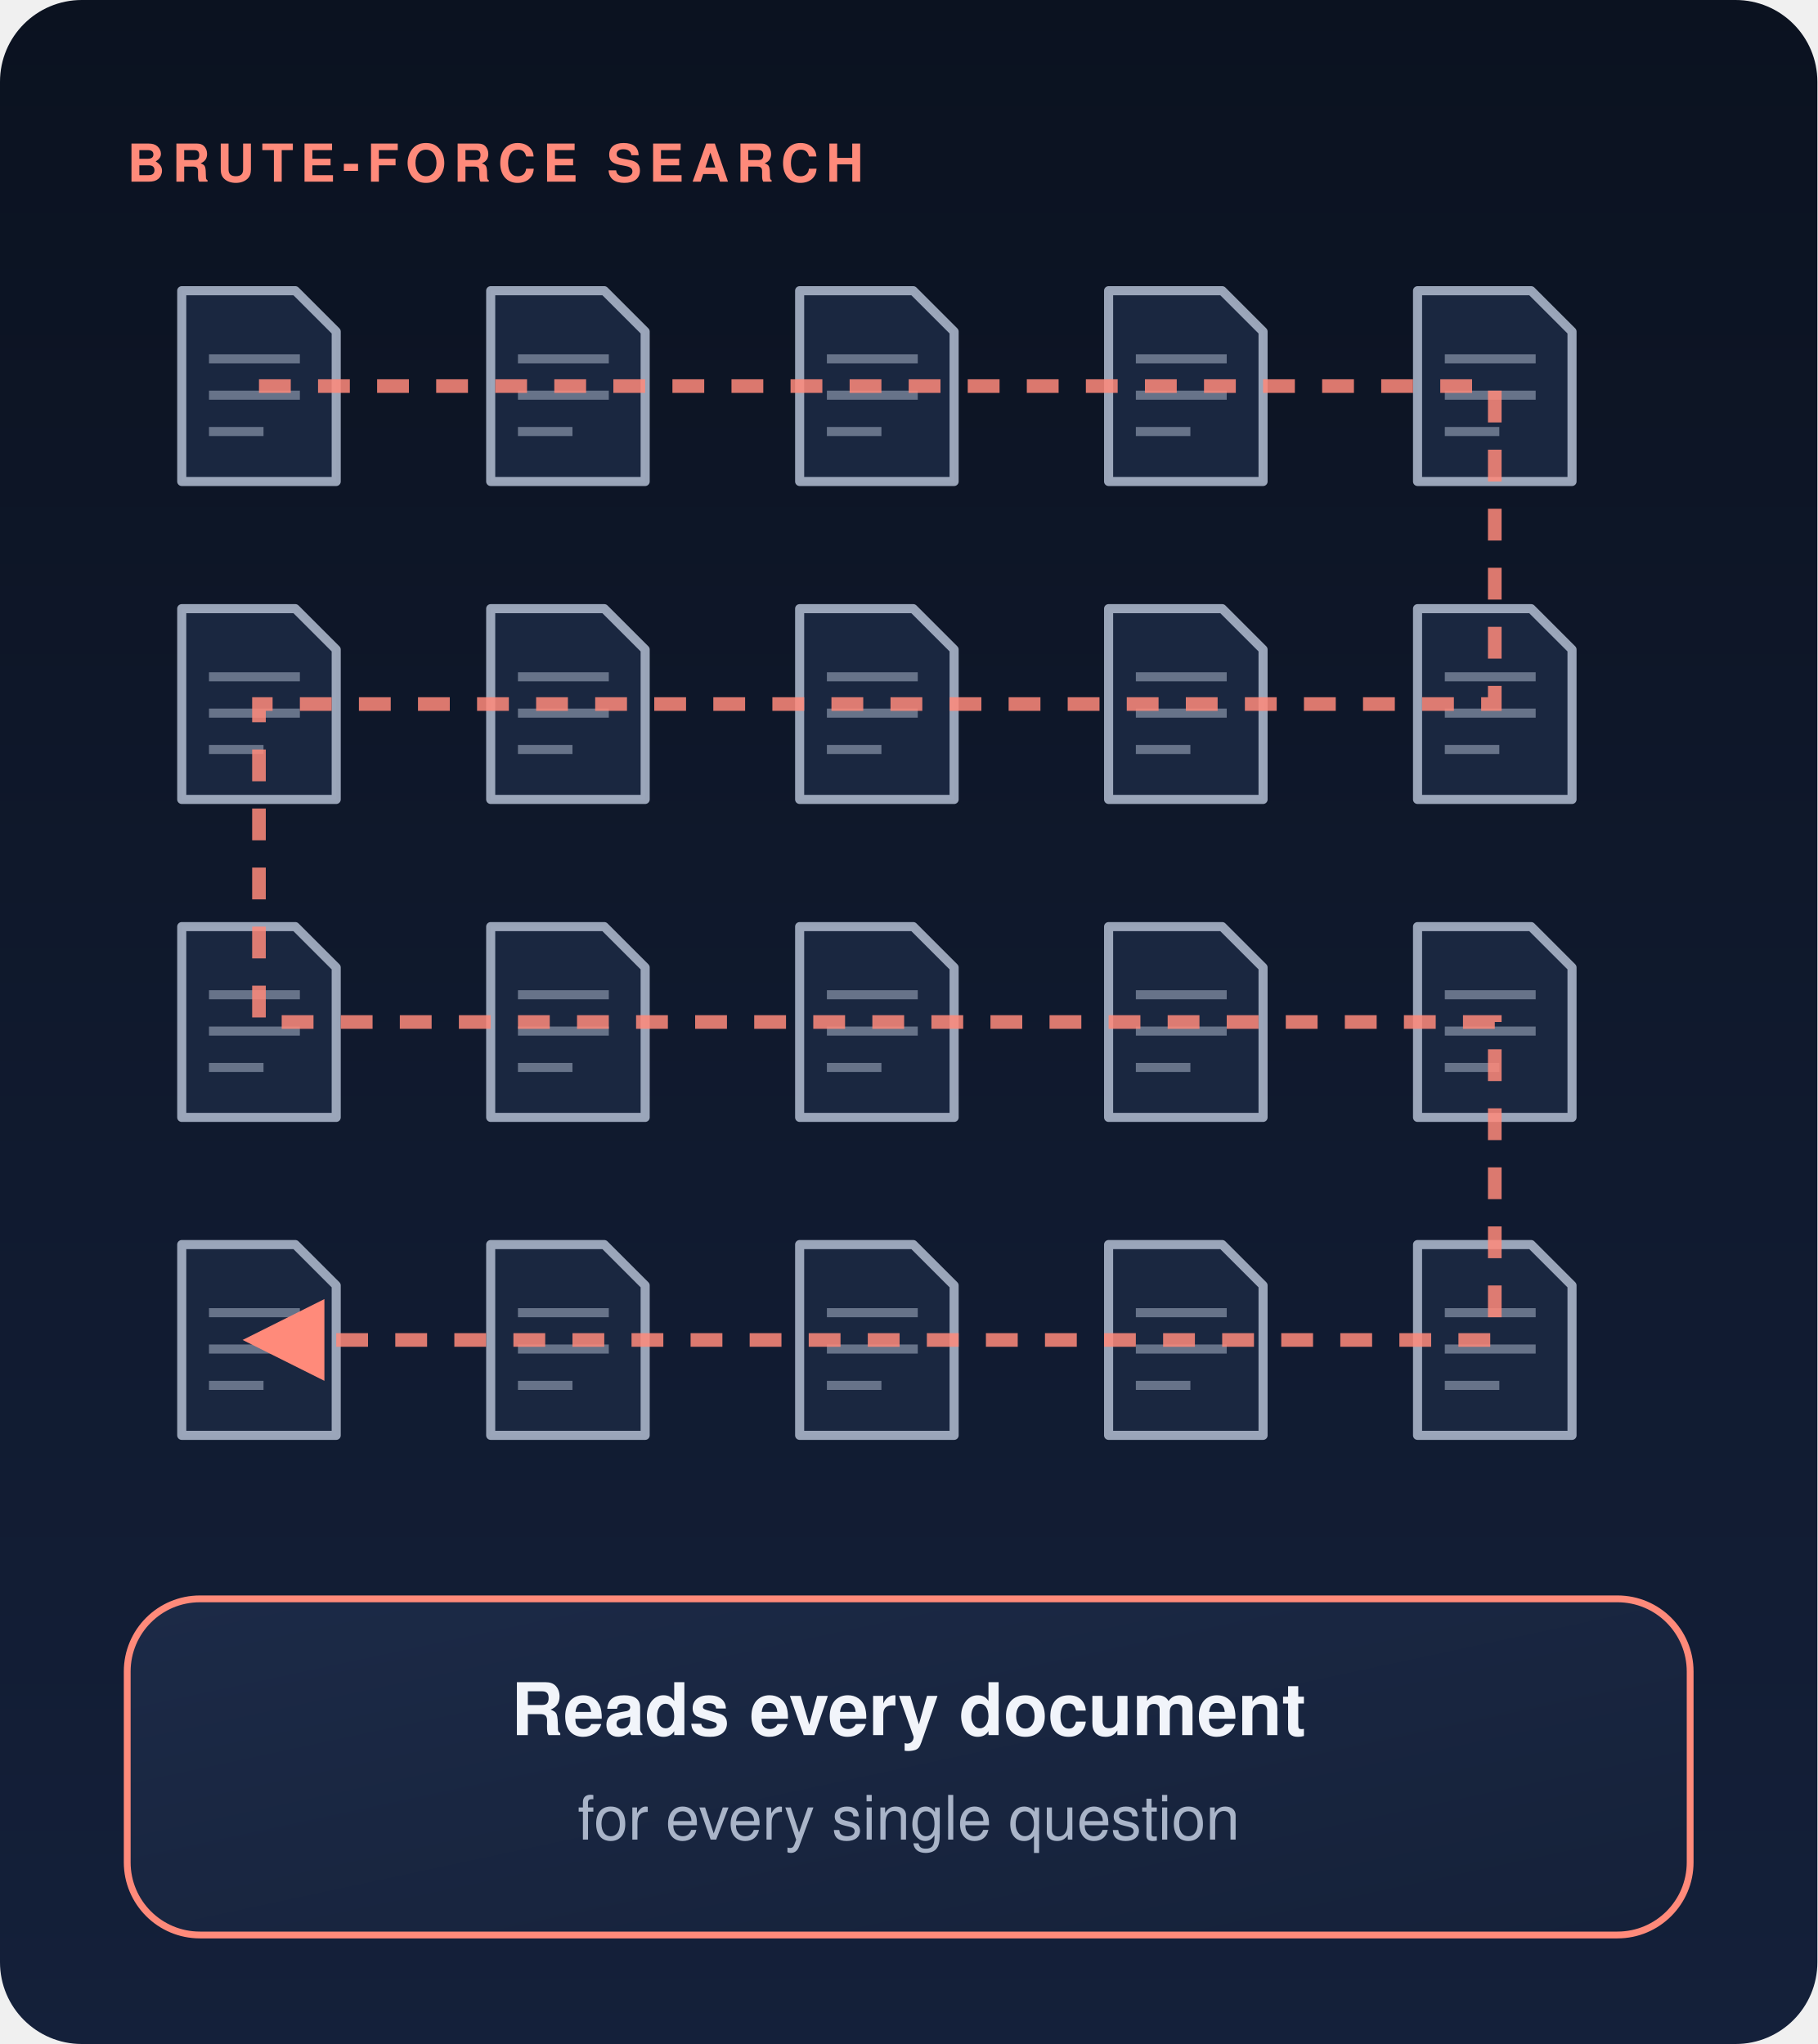
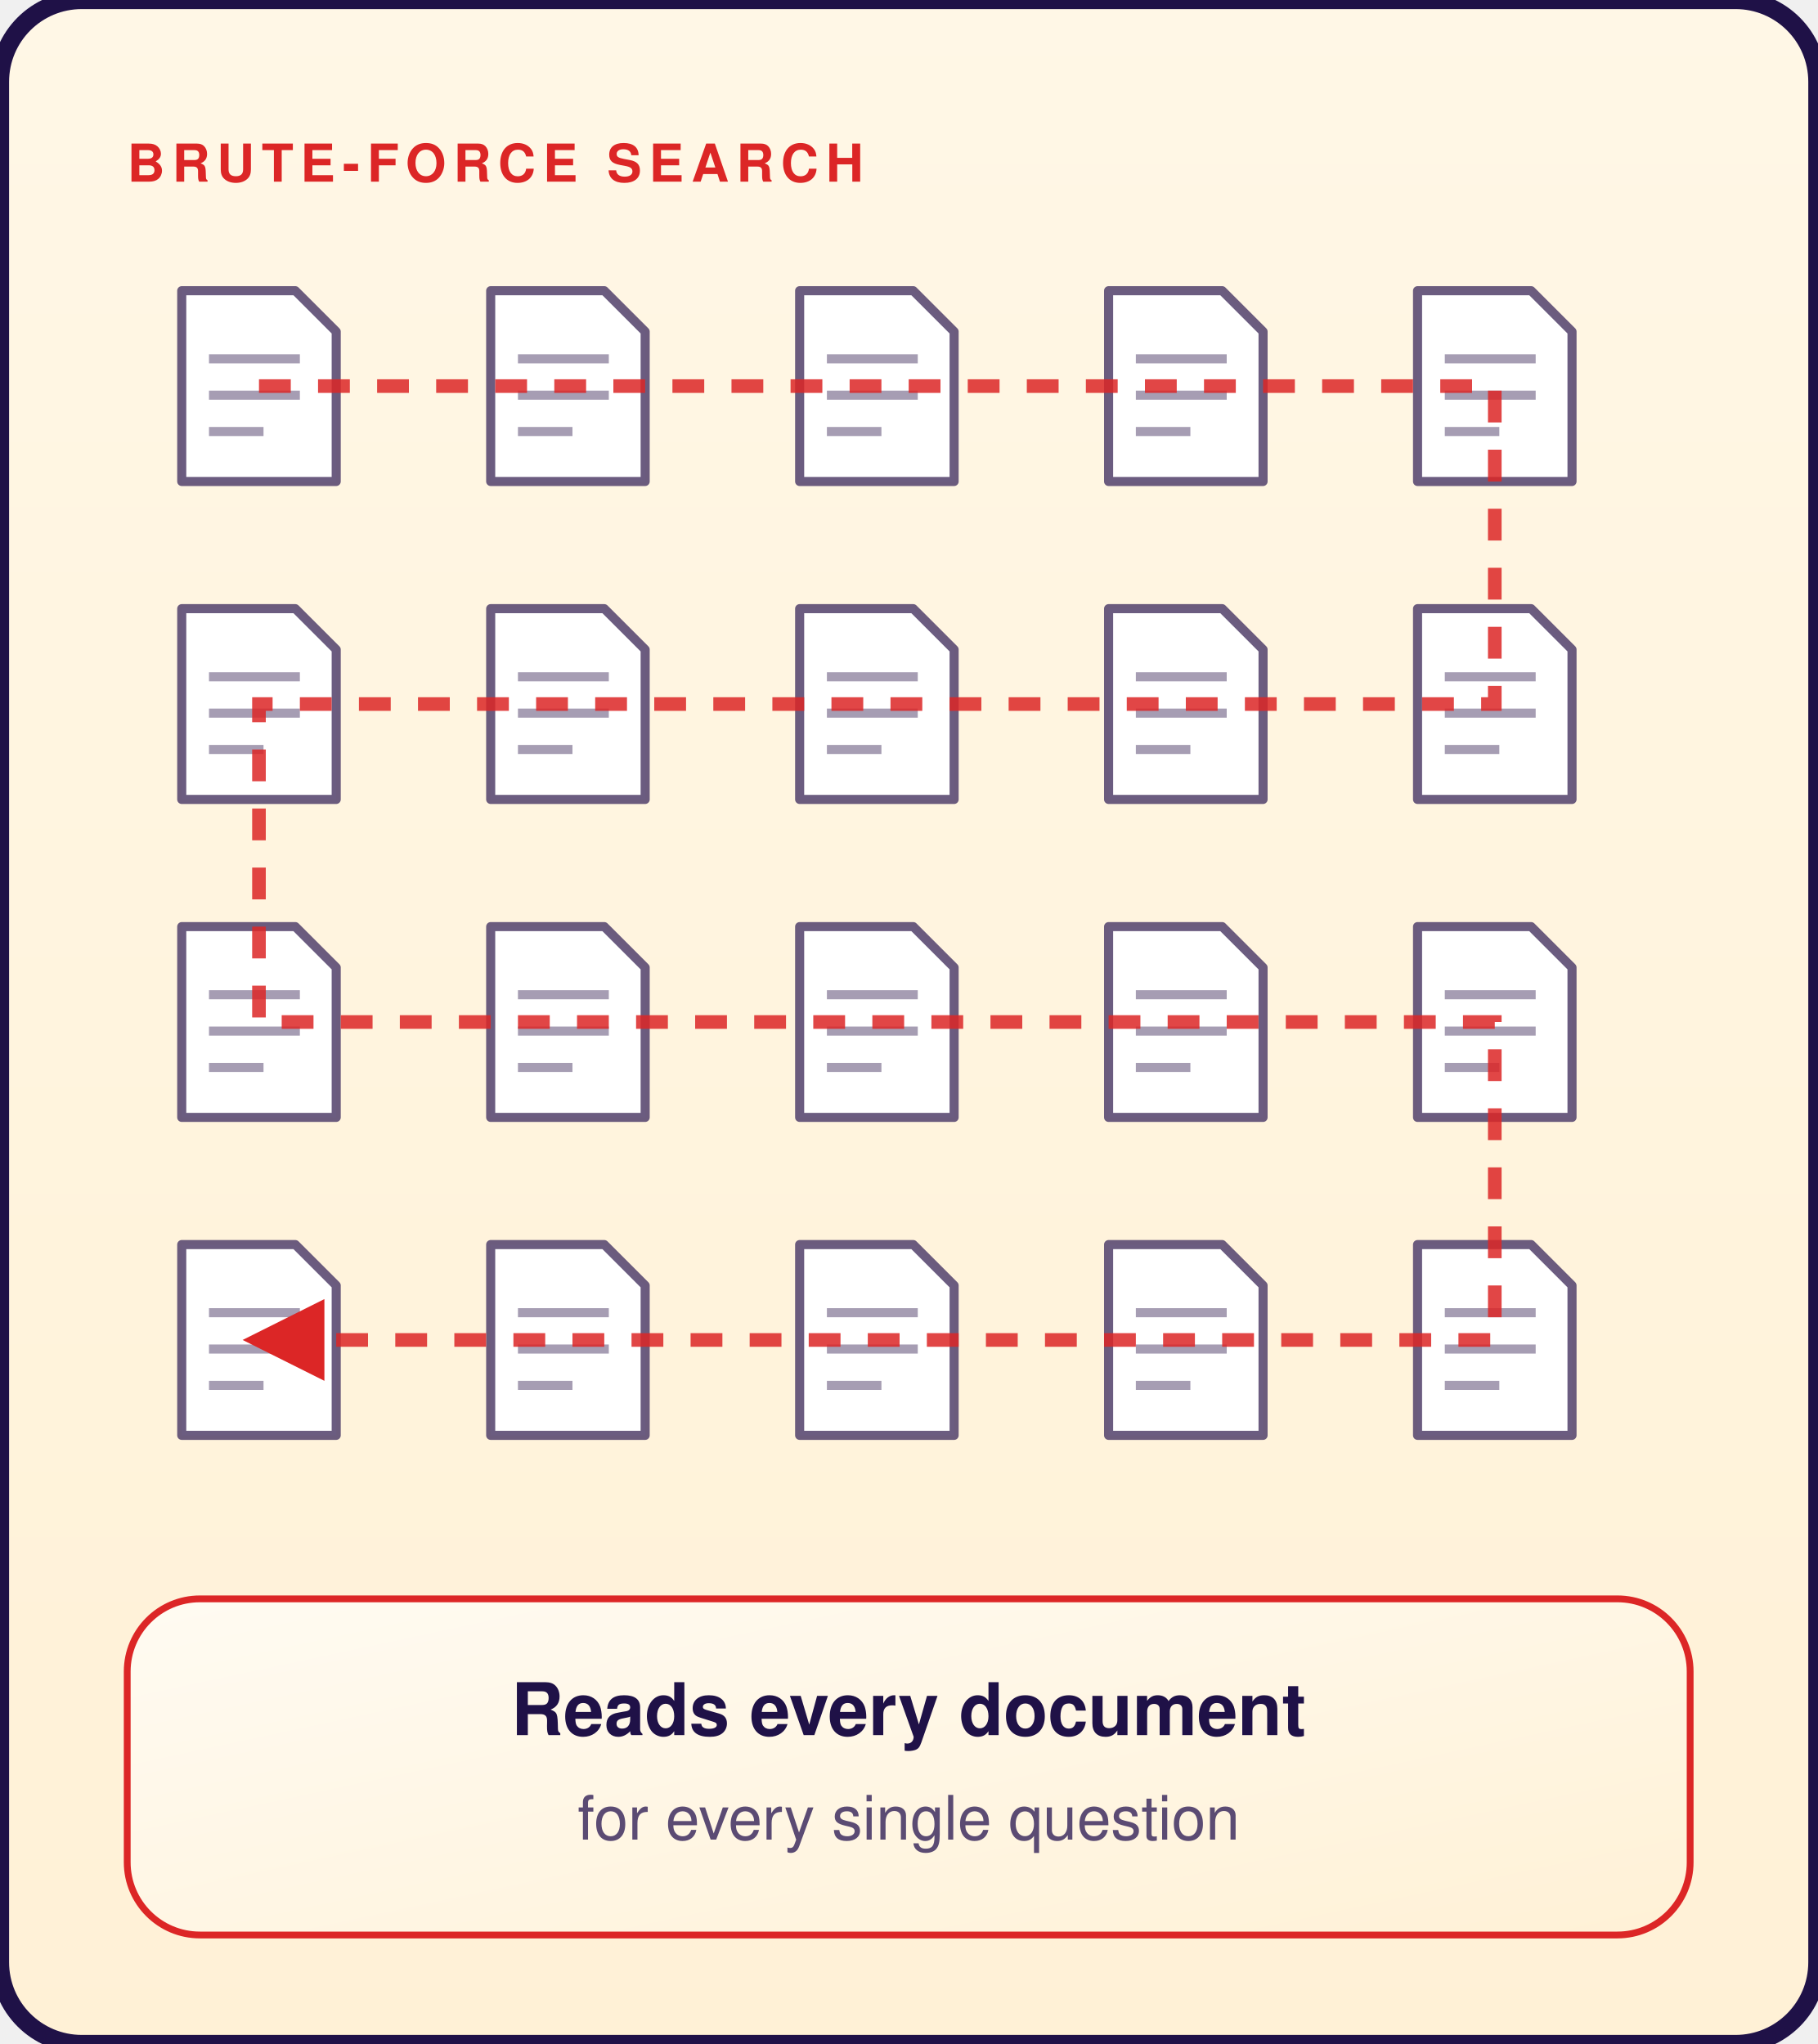
<svg xmlns="http://www.w3.org/2000/svg" viewBox="0 0 400 450" font-family="Segoe UI, Helvetica, Arial, sans-serif">
  <defs>
    <linearGradient id="bg" x1="0" y1="0" x2="0" y2="1">
-       <stop offset="0" stop-color="#0B1220" />
-       <stop offset="1" stop-color="#14203A" />
+       <stop offset="0" stop-color="#FFF7E6" />
+       <stop offset="1" stop-color="#FFF1D6" />
    </linearGradient>
    <radialGradient id="glowG" cx="0.5" cy="0.5" r="0.5">
-       <stop offset="0" stop-color="#F2C04E" stop-opacity="0.45" />
-       <stop offset="1" stop-color="#F2C04E" stop-opacity="0" />
+       <stop offset="0" stop-color="#D97706" stop-opacity="0.45" />
+       <stop offset="1" stop-color="#D97706" stop-opacity="0" />
    </radialGradient>
    <radialGradient id="glowT" cx="0.5" cy="0.5" r="0.5">
-       <stop offset="0" stop-color="#5CC4CF" stop-opacity="0.4" />
-       <stop offset="1" stop-color="#5CC4CF" stop-opacity="0" />
+       <stop offset="0" stop-color="#DB2777" stop-opacity="0.4" />
+       <stop offset="1" stop-color="#DB2777" stop-opacity="0" />
    </radialGradient>
    <radialGradient id="glowW" cx="0.5" cy="0.5" r="0.5">
-       <stop offset="0" stop-color="#FF8A7A" stop-opacity="0.35" />
-       <stop offset="1" stop-color="#FF8A7A" stop-opacity="0" />
+       <stop offset="0" stop-color="#DC2626" stop-opacity="0.35" />
+       <stop offset="1" stop-color="#DC2626" stop-opacity="0" />
    </radialGradient>
    <linearGradient id="tile" x1="0" y1="0" x2="1" y2="1">
-       <stop offset="0" stop-color="#1C2A47" />
-       <stop offset="1" stop-color="#152139" />
+       <stop offset="0" stop-color="#FFFBF2" />
+       <stop offset="1" stop-color="#FFF1D6" />
    </linearGradient>
    <marker id="aG" viewBox="0 0 10 10" refX="8" refY="5" markerWidth="6" markerHeight="6" orient="auto">
-       <path d="M0,0 L10,5 L0,10 z" fill="#F2C04E" />
+       <path d="M0,0 L10,5 L0,10 z" fill="#D97706" />
    </marker>
    <marker id="aW" viewBox="0 0 10 10" refX="8" refY="5" markerWidth="6" markerHeight="6" orient="auto">
-       <path d="M0,0 L10,5 L0,10 z" fill="#FF8A7A" />
+       <path d="M0,0 L10,5 L0,10 z" fill="#DC2626" />
    </marker>
  </defs>
-   <rect width="400" height="450" rx="18" fill="url(#bg)" />
-   <text x="28" y="40" text-anchor="start" fill="#FF8A7A" font-size="11.5" font-weight="800" letter-spacing="1.6">BRUTE-FORCE SEARCH</text>
-   <path d="M40,64 h25 l9,9 v33 h-34 z" fill="#1A2740" stroke="#A9B4C8" stroke-opacity="0.9" stroke-width="2" stroke-linejoin="round" />
-   <line x1="46" y1="79" x2="66" y2="79" stroke="#A9B4C8" stroke-opacity="0.54" stroke-width="2" />
-   <line x1="46" y1="87" x2="66" y2="87" stroke="#A9B4C8" stroke-opacity="0.54" stroke-width="2" />
-   <line x1="46" y1="95" x2="58" y2="95" stroke="#A9B4C8" stroke-opacity="0.54" stroke-width="2" />
-   <path d="M108,64 h25 l9,9 v33 h-34 z" fill="#1A2740" stroke="#A9B4C8" stroke-opacity="0.9" stroke-width="2" stroke-linejoin="round" />
-   <line x1="114" y1="79" x2="134" y2="79" stroke="#A9B4C8" stroke-opacity="0.54" stroke-width="2" />
-   <line x1="114" y1="87" x2="134" y2="87" stroke="#A9B4C8" stroke-opacity="0.54" stroke-width="2" />
-   <line x1="114" y1="95" x2="126" y2="95" stroke="#A9B4C8" stroke-opacity="0.54" stroke-width="2" />
-   <path d="M176,64 h25 l9,9 v33 h-34 z" fill="#1A2740" stroke="#A9B4C8" stroke-opacity="0.9" stroke-width="2" stroke-linejoin="round" />
-   <line x1="182" y1="79" x2="202" y2="79" stroke="#A9B4C8" stroke-opacity="0.54" stroke-width="2" />
-   <line x1="182" y1="87" x2="202" y2="87" stroke="#A9B4C8" stroke-opacity="0.54" stroke-width="2" />
-   <line x1="182" y1="95" x2="194" y2="95" stroke="#A9B4C8" stroke-opacity="0.54" stroke-width="2" />
-   <path d="M244,64 h25 l9,9 v33 h-34 z" fill="#1A2740" stroke="#A9B4C8" stroke-opacity="0.9" stroke-width="2" stroke-linejoin="round" />
-   <line x1="250" y1="79" x2="270" y2="79" stroke="#A9B4C8" stroke-opacity="0.54" stroke-width="2" />
-   <line x1="250" y1="87" x2="270" y2="87" stroke="#A9B4C8" stroke-opacity="0.54" stroke-width="2" />
-   <line x1="250" y1="95" x2="262" y2="95" stroke="#A9B4C8" stroke-opacity="0.54" stroke-width="2" />
-   <path d="M312,64 h25 l9,9 v33 h-34 z" fill="#1A2740" stroke="#A9B4C8" stroke-opacity="0.9" stroke-width="2" stroke-linejoin="round" />
-   <line x1="318" y1="79" x2="338" y2="79" stroke="#A9B4C8" stroke-opacity="0.54" stroke-width="2" />
-   <line x1="318" y1="87" x2="338" y2="87" stroke="#A9B4C8" stroke-opacity="0.54" stroke-width="2" />
-   <line x1="318" y1="95" x2="330" y2="95" stroke="#A9B4C8" stroke-opacity="0.54" stroke-width="2" />
-   <path d="M40,134 h25 l9,9 v33 h-34 z" fill="#1A2740" stroke="#A9B4C8" stroke-opacity="0.9" stroke-width="2" stroke-linejoin="round" />
-   <line x1="46" y1="149" x2="66" y2="149" stroke="#A9B4C8" stroke-opacity="0.54" stroke-width="2" />
-   <line x1="46" y1="157" x2="66" y2="157" stroke="#A9B4C8" stroke-opacity="0.54" stroke-width="2" />
-   <line x1="46" y1="165" x2="58" y2="165" stroke="#A9B4C8" stroke-opacity="0.54" stroke-width="2" />
-   <path d="M108,134 h25 l9,9 v33 h-34 z" fill="#1A2740" stroke="#A9B4C8" stroke-opacity="0.9" stroke-width="2" stroke-linejoin="round" />
-   <line x1="114" y1="149" x2="134" y2="149" stroke="#A9B4C8" stroke-opacity="0.54" stroke-width="2" />
-   <line x1="114" y1="157" x2="134" y2="157" stroke="#A9B4C8" stroke-opacity="0.54" stroke-width="2" />
-   <line x1="114" y1="165" x2="126" y2="165" stroke="#A9B4C8" stroke-opacity="0.54" stroke-width="2" />
-   <path d="M176,134 h25 l9,9 v33 h-34 z" fill="#1A2740" stroke="#A9B4C8" stroke-opacity="0.9" stroke-width="2" stroke-linejoin="round" />
-   <line x1="182" y1="149" x2="202" y2="149" stroke="#A9B4C8" stroke-opacity="0.54" stroke-width="2" />
-   <line x1="182" y1="157" x2="202" y2="157" stroke="#A9B4C8" stroke-opacity="0.54" stroke-width="2" />
-   <line x1="182" y1="165" x2="194" y2="165" stroke="#A9B4C8" stroke-opacity="0.54" stroke-width="2" />
-   <path d="M244,134 h25 l9,9 v33 h-34 z" fill="#1A2740" stroke="#A9B4C8" stroke-opacity="0.9" stroke-width="2" stroke-linejoin="round" />
-   <line x1="250" y1="149" x2="270" y2="149" stroke="#A9B4C8" stroke-opacity="0.54" stroke-width="2" />
-   <line x1="250" y1="157" x2="270" y2="157" stroke="#A9B4C8" stroke-opacity="0.54" stroke-width="2" />
-   <line x1="250" y1="165" x2="262" y2="165" stroke="#A9B4C8" stroke-opacity="0.54" stroke-width="2" />
-   <path d="M312,134 h25 l9,9 v33 h-34 z" fill="#1A2740" stroke="#A9B4C8" stroke-opacity="0.9" stroke-width="2" stroke-linejoin="round" />
-   <line x1="318" y1="149" x2="338" y2="149" stroke="#A9B4C8" stroke-opacity="0.54" stroke-width="2" />
-   <line x1="318" y1="157" x2="338" y2="157" stroke="#A9B4C8" stroke-opacity="0.54" stroke-width="2" />
-   <line x1="318" y1="165" x2="330" y2="165" stroke="#A9B4C8" stroke-opacity="0.54" stroke-width="2" />
-   <path d="M40,204 h25 l9,9 v33 h-34 z" fill="#1A2740" stroke="#A9B4C8" stroke-opacity="0.9" stroke-width="2" stroke-linejoin="round" />
-   <line x1="46" y1="219" x2="66" y2="219" stroke="#A9B4C8" stroke-opacity="0.54" stroke-width="2" />
-   <line x1="46" y1="227" x2="66" y2="227" stroke="#A9B4C8" stroke-opacity="0.54" stroke-width="2" />
-   <line x1="46" y1="235" x2="58" y2="235" stroke="#A9B4C8" stroke-opacity="0.54" stroke-width="2" />
-   <path d="M108,204 h25 l9,9 v33 h-34 z" fill="#1A2740" stroke="#A9B4C8" stroke-opacity="0.9" stroke-width="2" stroke-linejoin="round" />
-   <line x1="114" y1="219" x2="134" y2="219" stroke="#A9B4C8" stroke-opacity="0.54" stroke-width="2" />
-   <line x1="114" y1="227" x2="134" y2="227" stroke="#A9B4C8" stroke-opacity="0.54" stroke-width="2" />
-   <line x1="114" y1="235" x2="126" y2="235" stroke="#A9B4C8" stroke-opacity="0.54" stroke-width="2" />
-   <path d="M176,204 h25 l9,9 v33 h-34 z" fill="#1A2740" stroke="#A9B4C8" stroke-opacity="0.9" stroke-width="2" stroke-linejoin="round" />
-   <line x1="182" y1="219" x2="202" y2="219" stroke="#A9B4C8" stroke-opacity="0.54" stroke-width="2" />
-   <line x1="182" y1="227" x2="202" y2="227" stroke="#A9B4C8" stroke-opacity="0.54" stroke-width="2" />
-   <line x1="182" y1="235" x2="194" y2="235" stroke="#A9B4C8" stroke-opacity="0.54" stroke-width="2" />
-   <path d="M244,204 h25 l9,9 v33 h-34 z" fill="#1A2740" stroke="#A9B4C8" stroke-opacity="0.9" stroke-width="2" stroke-linejoin="round" />
-   <line x1="250" y1="219" x2="270" y2="219" stroke="#A9B4C8" stroke-opacity="0.54" stroke-width="2" />
-   <line x1="250" y1="227" x2="270" y2="227" stroke="#A9B4C8" stroke-opacity="0.54" stroke-width="2" />
-   <line x1="250" y1="235" x2="262" y2="235" stroke="#A9B4C8" stroke-opacity="0.54" stroke-width="2" />
-   <path d="M312,204 h25 l9,9 v33 h-34 z" fill="#1A2740" stroke="#A9B4C8" stroke-opacity="0.9" stroke-width="2" stroke-linejoin="round" />
-   <line x1="318" y1="219" x2="338" y2="219" stroke="#A9B4C8" stroke-opacity="0.54" stroke-width="2" />
-   <line x1="318" y1="227" x2="338" y2="227" stroke="#A9B4C8" stroke-opacity="0.54" stroke-width="2" />
-   <line x1="318" y1="235" x2="330" y2="235" stroke="#A9B4C8" stroke-opacity="0.54" stroke-width="2" />
-   <path d="M40,274 h25 l9,9 v33 h-34 z" fill="#1A2740" stroke="#A9B4C8" stroke-opacity="0.9" stroke-width="2" stroke-linejoin="round" />
-   <line x1="46" y1="289" x2="66" y2="289" stroke="#A9B4C8" stroke-opacity="0.54" stroke-width="2" />
-   <line x1="46" y1="297" x2="66" y2="297" stroke="#A9B4C8" stroke-opacity="0.54" stroke-width="2" />
-   <line x1="46" y1="305" x2="58" y2="305" stroke="#A9B4C8" stroke-opacity="0.54" stroke-width="2" />
-   <path d="M108,274 h25 l9,9 v33 h-34 z" fill="#1A2740" stroke="#A9B4C8" stroke-opacity="0.9" stroke-width="2" stroke-linejoin="round" />
-   <line x1="114" y1="289" x2="134" y2="289" stroke="#A9B4C8" stroke-opacity="0.54" stroke-width="2" />
-   <line x1="114" y1="297" x2="134" y2="297" stroke="#A9B4C8" stroke-opacity="0.54" stroke-width="2" />
-   <line x1="114" y1="305" x2="126" y2="305" stroke="#A9B4C8" stroke-opacity="0.54" stroke-width="2" />
-   <path d="M176,274 h25 l9,9 v33 h-34 z" fill="#1A2740" stroke="#A9B4C8" stroke-opacity="0.9" stroke-width="2" stroke-linejoin="round" />
-   <line x1="182" y1="289" x2="202" y2="289" stroke="#A9B4C8" stroke-opacity="0.54" stroke-width="2" />
-   <line x1="182" y1="297" x2="202" y2="297" stroke="#A9B4C8" stroke-opacity="0.54" stroke-width="2" />
-   <line x1="182" y1="305" x2="194" y2="305" stroke="#A9B4C8" stroke-opacity="0.54" stroke-width="2" />
-   <path d="M244,274 h25 l9,9 v33 h-34 z" fill="#1A2740" stroke="#A9B4C8" stroke-opacity="0.9" stroke-width="2" stroke-linejoin="round" />
-   <line x1="250" y1="289" x2="270" y2="289" stroke="#A9B4C8" stroke-opacity="0.54" stroke-width="2" />
-   <line x1="250" y1="297" x2="270" y2="297" stroke="#A9B4C8" stroke-opacity="0.54" stroke-width="2" />
-   <line x1="250" y1="305" x2="262" y2="305" stroke="#A9B4C8" stroke-opacity="0.54" stroke-width="2" />
-   <path d="M312,274 h25 l9,9 v33 h-34 z" fill="#1A2740" stroke="#A9B4C8" stroke-opacity="0.9" stroke-width="2" stroke-linejoin="round" />
-   <line x1="318" y1="289" x2="338" y2="289" stroke="#A9B4C8" stroke-opacity="0.54" stroke-width="2" />
-   <line x1="318" y1="297" x2="338" y2="297" stroke="#A9B4C8" stroke-opacity="0.54" stroke-width="2" />
-   <line x1="318" y1="305" x2="330" y2="305" stroke="#A9B4C8" stroke-opacity="0.54" stroke-width="2" />
-   <path d="M57,85 L57,85 L125,85 L193,85 L261,85 L329,85 L329,155 L329,155 L261,155 L193,155 L125,155 L57,155 L57,225 L57,225 L125,225 L193,225 L261,225 L329,225 L329,295 L329,295 L261,295 L193,295 L125,295 L57,295 " fill="none" stroke="#FF8A7A" stroke-width="3" stroke-opacity="0.85" stroke-dasharray="7 6" marker-end="url(#aW)" />
-   <rect x="28" y="352" width="344" height="74" rx="16" fill="url(#tile)" stroke="#FF8A7A" stroke-width="1.5" />
-   <text x="200" y="382" text-anchor="middle" fill="#F1F4FA" font-size="16" font-weight="700">Reads every document</text>
-   <text x="200" y="405" text-anchor="middle" fill="#A9B4C8" font-size="13.5" font-weight="400">for every single question</text>
+   <rect width="400" height="450" rx="18" fill="url(#bg)" stroke="#1F1147" stroke-width="4" />
+   <text x="28" y="40" text-anchor="start" fill="#DC2626" font-size="11.5" font-weight="800" letter-spacing="1.6">BRUTE-FORCE SEARCH</text>
+   <path d="M40,64 h25 l9,9 v33 h-34 z" fill="#FFFFFF" stroke="#5B4B73" stroke-opacity="0.9" stroke-width="2" stroke-linejoin="round" />
+   <line x1="46" y1="79" x2="66" y2="79" stroke="#5B4B73" stroke-opacity="0.54" stroke-width="2" />
+   <line x1="46" y1="87" x2="66" y2="87" stroke="#5B4B73" stroke-opacity="0.54" stroke-width="2" />
+   <line x1="46" y1="95" x2="58" y2="95" stroke="#5B4B73" stroke-opacity="0.54" stroke-width="2" />
+   <path d="M108,64 h25 l9,9 v33 h-34 z" fill="#FFFFFF" stroke="#5B4B73" stroke-opacity="0.9" stroke-width="2" stroke-linejoin="round" />
+   <line x1="114" y1="79" x2="134" y2="79" stroke="#5B4B73" stroke-opacity="0.54" stroke-width="2" />
+   <line x1="114" y1="87" x2="134" y2="87" stroke="#5B4B73" stroke-opacity="0.54" stroke-width="2" />
+   <line x1="114" y1="95" x2="126" y2="95" stroke="#5B4B73" stroke-opacity="0.54" stroke-width="2" />
+   <path d="M176,64 h25 l9,9 v33 h-34 z" fill="#FFFFFF" stroke="#5B4B73" stroke-opacity="0.9" stroke-width="2" stroke-linejoin="round" />
+   <line x1="182" y1="79" x2="202" y2="79" stroke="#5B4B73" stroke-opacity="0.54" stroke-width="2" />
+   <line x1="182" y1="87" x2="202" y2="87" stroke="#5B4B73" stroke-opacity="0.54" stroke-width="2" />
+   <line x1="182" y1="95" x2="194" y2="95" stroke="#5B4B73" stroke-opacity="0.54" stroke-width="2" />
+   <path d="M244,64 h25 l9,9 v33 h-34 z" fill="#FFFFFF" stroke="#5B4B73" stroke-opacity="0.9" stroke-width="2" stroke-linejoin="round" />
+   <line x1="250" y1="79" x2="270" y2="79" stroke="#5B4B73" stroke-opacity="0.54" stroke-width="2" />
+   <line x1="250" y1="87" x2="270" y2="87" stroke="#5B4B73" stroke-opacity="0.54" stroke-width="2" />
+   <line x1="250" y1="95" x2="262" y2="95" stroke="#5B4B73" stroke-opacity="0.54" stroke-width="2" />
+   <path d="M312,64 h25 l9,9 v33 h-34 z" fill="#FFFFFF" stroke="#5B4B73" stroke-opacity="0.9" stroke-width="2" stroke-linejoin="round" />
+   <line x1="318" y1="79" x2="338" y2="79" stroke="#5B4B73" stroke-opacity="0.54" stroke-width="2" />
+   <line x1="318" y1="87" x2="338" y2="87" stroke="#5B4B73" stroke-opacity="0.54" stroke-width="2" />
+   <line x1="318" y1="95" x2="330" y2="95" stroke="#5B4B73" stroke-opacity="0.54" stroke-width="2" />
+   <path d="M40,134 h25 l9,9 v33 h-34 z" fill="#FFFFFF" stroke="#5B4B73" stroke-opacity="0.9" stroke-width="2" stroke-linejoin="round" />
+   <line x1="46" y1="149" x2="66" y2="149" stroke="#5B4B73" stroke-opacity="0.54" stroke-width="2" />
+   <line x1="46" y1="157" x2="66" y2="157" stroke="#5B4B73" stroke-opacity="0.54" stroke-width="2" />
+   <line x1="46" y1="165" x2="58" y2="165" stroke="#5B4B73" stroke-opacity="0.54" stroke-width="2" />
+   <path d="M108,134 h25 l9,9 v33 h-34 z" fill="#FFFFFF" stroke="#5B4B73" stroke-opacity="0.9" stroke-width="2" stroke-linejoin="round" />
+   <line x1="114" y1="149" x2="134" y2="149" stroke="#5B4B73" stroke-opacity="0.54" stroke-width="2" />
+   <line x1="114" y1="157" x2="134" y2="157" stroke="#5B4B73" stroke-opacity="0.54" stroke-width="2" />
+   <line x1="114" y1="165" x2="126" y2="165" stroke="#5B4B73" stroke-opacity="0.54" stroke-width="2" />
+   <path d="M176,134 h25 l9,9 v33 h-34 z" fill="#FFFFFF" stroke="#5B4B73" stroke-opacity="0.9" stroke-width="2" stroke-linejoin="round" />
+   <line x1="182" y1="149" x2="202" y2="149" stroke="#5B4B73" stroke-opacity="0.54" stroke-width="2" />
+   <line x1="182" y1="157" x2="202" y2="157" stroke="#5B4B73" stroke-opacity="0.54" stroke-width="2" />
+   <line x1="182" y1="165" x2="194" y2="165" stroke="#5B4B73" stroke-opacity="0.54" stroke-width="2" />
+   <path d="M244,134 h25 l9,9 v33 h-34 z" fill="#FFFFFF" stroke="#5B4B73" stroke-opacity="0.9" stroke-width="2" stroke-linejoin="round" />
+   <line x1="250" y1="149" x2="270" y2="149" stroke="#5B4B73" stroke-opacity="0.54" stroke-width="2" />
+   <line x1="250" y1="157" x2="270" y2="157" stroke="#5B4B73" stroke-opacity="0.54" stroke-width="2" />
+   <line x1="250" y1="165" x2="262" y2="165" stroke="#5B4B73" stroke-opacity="0.54" stroke-width="2" />
+   <path d="M312,134 h25 l9,9 v33 h-34 z" fill="#FFFFFF" stroke="#5B4B73" stroke-opacity="0.9" stroke-width="2" stroke-linejoin="round" />
+   <line x1="318" y1="149" x2="338" y2="149" stroke="#5B4B73" stroke-opacity="0.54" stroke-width="2" />
+   <line x1="318" y1="157" x2="338" y2="157" stroke="#5B4B73" stroke-opacity="0.54" stroke-width="2" />
+   <line x1="318" y1="165" x2="330" y2="165" stroke="#5B4B73" stroke-opacity="0.54" stroke-width="2" />
+   <path d="M40,204 h25 l9,9 v33 h-34 z" fill="#FFFFFF" stroke="#5B4B73" stroke-opacity="0.9" stroke-width="2" stroke-linejoin="round" />
+   <line x1="46" y1="219" x2="66" y2="219" stroke="#5B4B73" stroke-opacity="0.54" stroke-width="2" />
+   <line x1="46" y1="227" x2="66" y2="227" stroke="#5B4B73" stroke-opacity="0.54" stroke-width="2" />
+   <line x1="46" y1="235" x2="58" y2="235" stroke="#5B4B73" stroke-opacity="0.54" stroke-width="2" />
+   <path d="M108,204 h25 l9,9 v33 h-34 z" fill="#FFFFFF" stroke="#5B4B73" stroke-opacity="0.9" stroke-width="2" stroke-linejoin="round" />
+   <line x1="114" y1="219" x2="134" y2="219" stroke="#5B4B73" stroke-opacity="0.54" stroke-width="2" />
+   <line x1="114" y1="227" x2="134" y2="227" stroke="#5B4B73" stroke-opacity="0.54" stroke-width="2" />
+   <line x1="114" y1="235" x2="126" y2="235" stroke="#5B4B73" stroke-opacity="0.54" stroke-width="2" />
+   <path d="M176,204 h25 l9,9 v33 h-34 z" fill="#FFFFFF" stroke="#5B4B73" stroke-opacity="0.9" stroke-width="2" stroke-linejoin="round" />
+   <line x1="182" y1="219" x2="202" y2="219" stroke="#5B4B73" stroke-opacity="0.54" stroke-width="2" />
+   <line x1="182" y1="227" x2="202" y2="227" stroke="#5B4B73" stroke-opacity="0.54" stroke-width="2" />
+   <line x1="182" y1="235" x2="194" y2="235" stroke="#5B4B73" stroke-opacity="0.54" stroke-width="2" />
+   <path d="M244,204 h25 l9,9 v33 h-34 z" fill="#FFFFFF" stroke="#5B4B73" stroke-opacity="0.9" stroke-width="2" stroke-linejoin="round" />
+   <line x1="250" y1="219" x2="270" y2="219" stroke="#5B4B73" stroke-opacity="0.54" stroke-width="2" />
+   <line x1="250" y1="227" x2="270" y2="227" stroke="#5B4B73" stroke-opacity="0.54" stroke-width="2" />
+   <line x1="250" y1="235" x2="262" y2="235" stroke="#5B4B73" stroke-opacity="0.54" stroke-width="2" />
+   <path d="M312,204 h25 l9,9 v33 h-34 z" fill="#FFFFFF" stroke="#5B4B73" stroke-opacity="0.9" stroke-width="2" stroke-linejoin="round" />
+   <line x1="318" y1="219" x2="338" y2="219" stroke="#5B4B73" stroke-opacity="0.54" stroke-width="2" />
+   <line x1="318" y1="227" x2="338" y2="227" stroke="#5B4B73" stroke-opacity="0.54" stroke-width="2" />
+   <line x1="318" y1="235" x2="330" y2="235" stroke="#5B4B73" stroke-opacity="0.54" stroke-width="2" />
+   <path d="M40,274 h25 l9,9 v33 h-34 z" fill="#FFFFFF" stroke="#5B4B73" stroke-opacity="0.9" stroke-width="2" stroke-linejoin="round" />
+   <line x1="46" y1="289" x2="66" y2="289" stroke="#5B4B73" stroke-opacity="0.54" stroke-width="2" />
+   <line x1="46" y1="297" x2="66" y2="297" stroke="#5B4B73" stroke-opacity="0.54" stroke-width="2" />
+   <line x1="46" y1="305" x2="58" y2="305" stroke="#5B4B73" stroke-opacity="0.54" stroke-width="2" />
+   <path d="M108,274 h25 l9,9 v33 h-34 z" fill="#FFFFFF" stroke="#5B4B73" stroke-opacity="0.9" stroke-width="2" stroke-linejoin="round" />
+   <line x1="114" y1="289" x2="134" y2="289" stroke="#5B4B73" stroke-opacity="0.54" stroke-width="2" />
+   <line x1="114" y1="297" x2="134" y2="297" stroke="#5B4B73" stroke-opacity="0.54" stroke-width="2" />
+   <line x1="114" y1="305" x2="126" y2="305" stroke="#5B4B73" stroke-opacity="0.54" stroke-width="2" />
+   <path d="M176,274 h25 l9,9 v33 h-34 z" fill="#FFFFFF" stroke="#5B4B73" stroke-opacity="0.9" stroke-width="2" stroke-linejoin="round" />
+   <line x1="182" y1="289" x2="202" y2="289" stroke="#5B4B73" stroke-opacity="0.54" stroke-width="2" />
+   <line x1="182" y1="297" x2="202" y2="297" stroke="#5B4B73" stroke-opacity="0.54" stroke-width="2" />
+   <line x1="182" y1="305" x2="194" y2="305" stroke="#5B4B73" stroke-opacity="0.54" stroke-width="2" />
+   <path d="M244,274 h25 l9,9 v33 h-34 z" fill="#FFFFFF" stroke="#5B4B73" stroke-opacity="0.9" stroke-width="2" stroke-linejoin="round" />
+   <line x1="250" y1="289" x2="270" y2="289" stroke="#5B4B73" stroke-opacity="0.54" stroke-width="2" />
+   <line x1="250" y1="297" x2="270" y2="297" stroke="#5B4B73" stroke-opacity="0.54" stroke-width="2" />
+   <line x1="250" y1="305" x2="262" y2="305" stroke="#5B4B73" stroke-opacity="0.54" stroke-width="2" />
+   <path d="M312,274 h25 l9,9 v33 h-34 z" fill="#FFFFFF" stroke="#5B4B73" stroke-opacity="0.9" stroke-width="2" stroke-linejoin="round" />
+   <line x1="318" y1="289" x2="338" y2="289" stroke="#5B4B73" stroke-opacity="0.54" stroke-width="2" />
+   <line x1="318" y1="297" x2="338" y2="297" stroke="#5B4B73" stroke-opacity="0.54" stroke-width="2" />
+   <line x1="318" y1="305" x2="330" y2="305" stroke="#5B4B73" stroke-opacity="0.54" stroke-width="2" />
+   <path d="M57,85 L57,85 L125,85 L193,85 L261,85 L329,85 L329,155 L329,155 L261,155 L193,155 L125,155 L57,155 L57,225 L57,225 L125,225 L193,225 L261,225 L329,225 L329,295 L329,295 L261,295 L193,295 L125,295 L57,295 " fill="none" stroke="#DC2626" stroke-width="3" stroke-opacity="0.85" stroke-dasharray="7 6" marker-end="url(#aW)" />
+   <rect x="28" y="352" width="344" height="74" rx="16" fill="url(#tile)" stroke="#DC2626" stroke-width="1.5" />
+   <text x="200" y="382" text-anchor="middle" fill="#1F1147" font-size="16" font-weight="700">Reads every document</text>
+   <text x="200" y="405" text-anchor="middle" fill="#5B4B73" font-size="13.5" font-weight="400">for every single question</text>
</svg>
